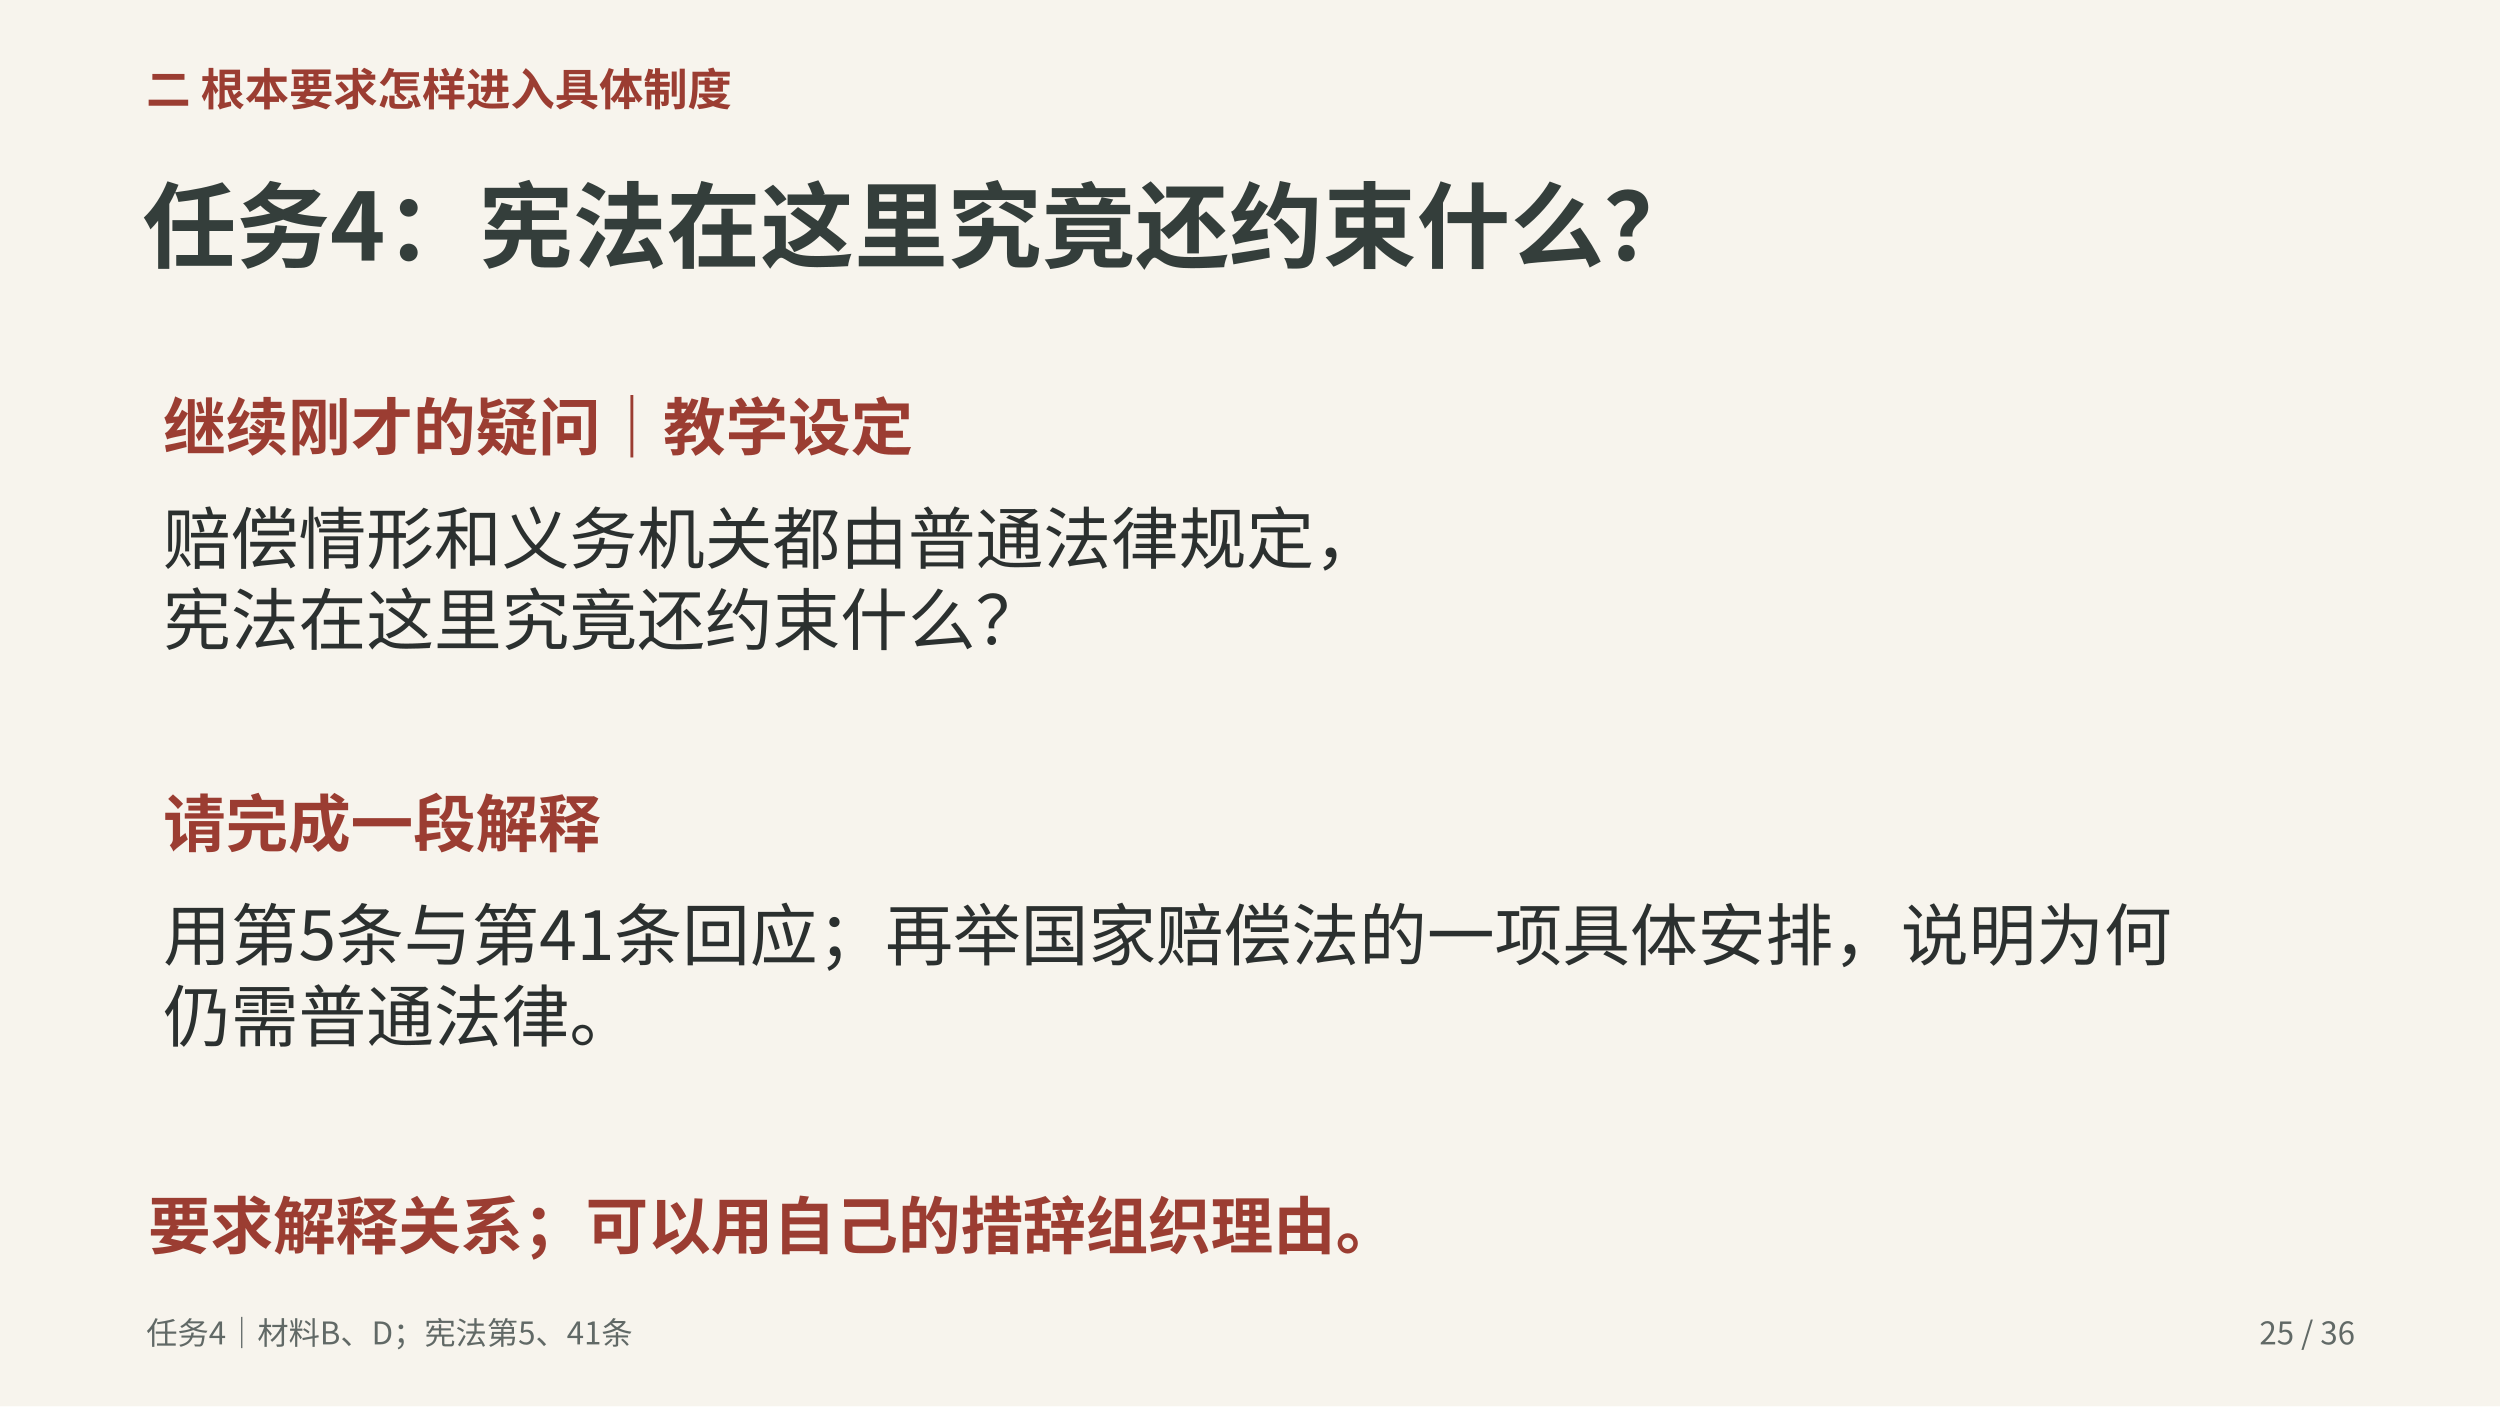
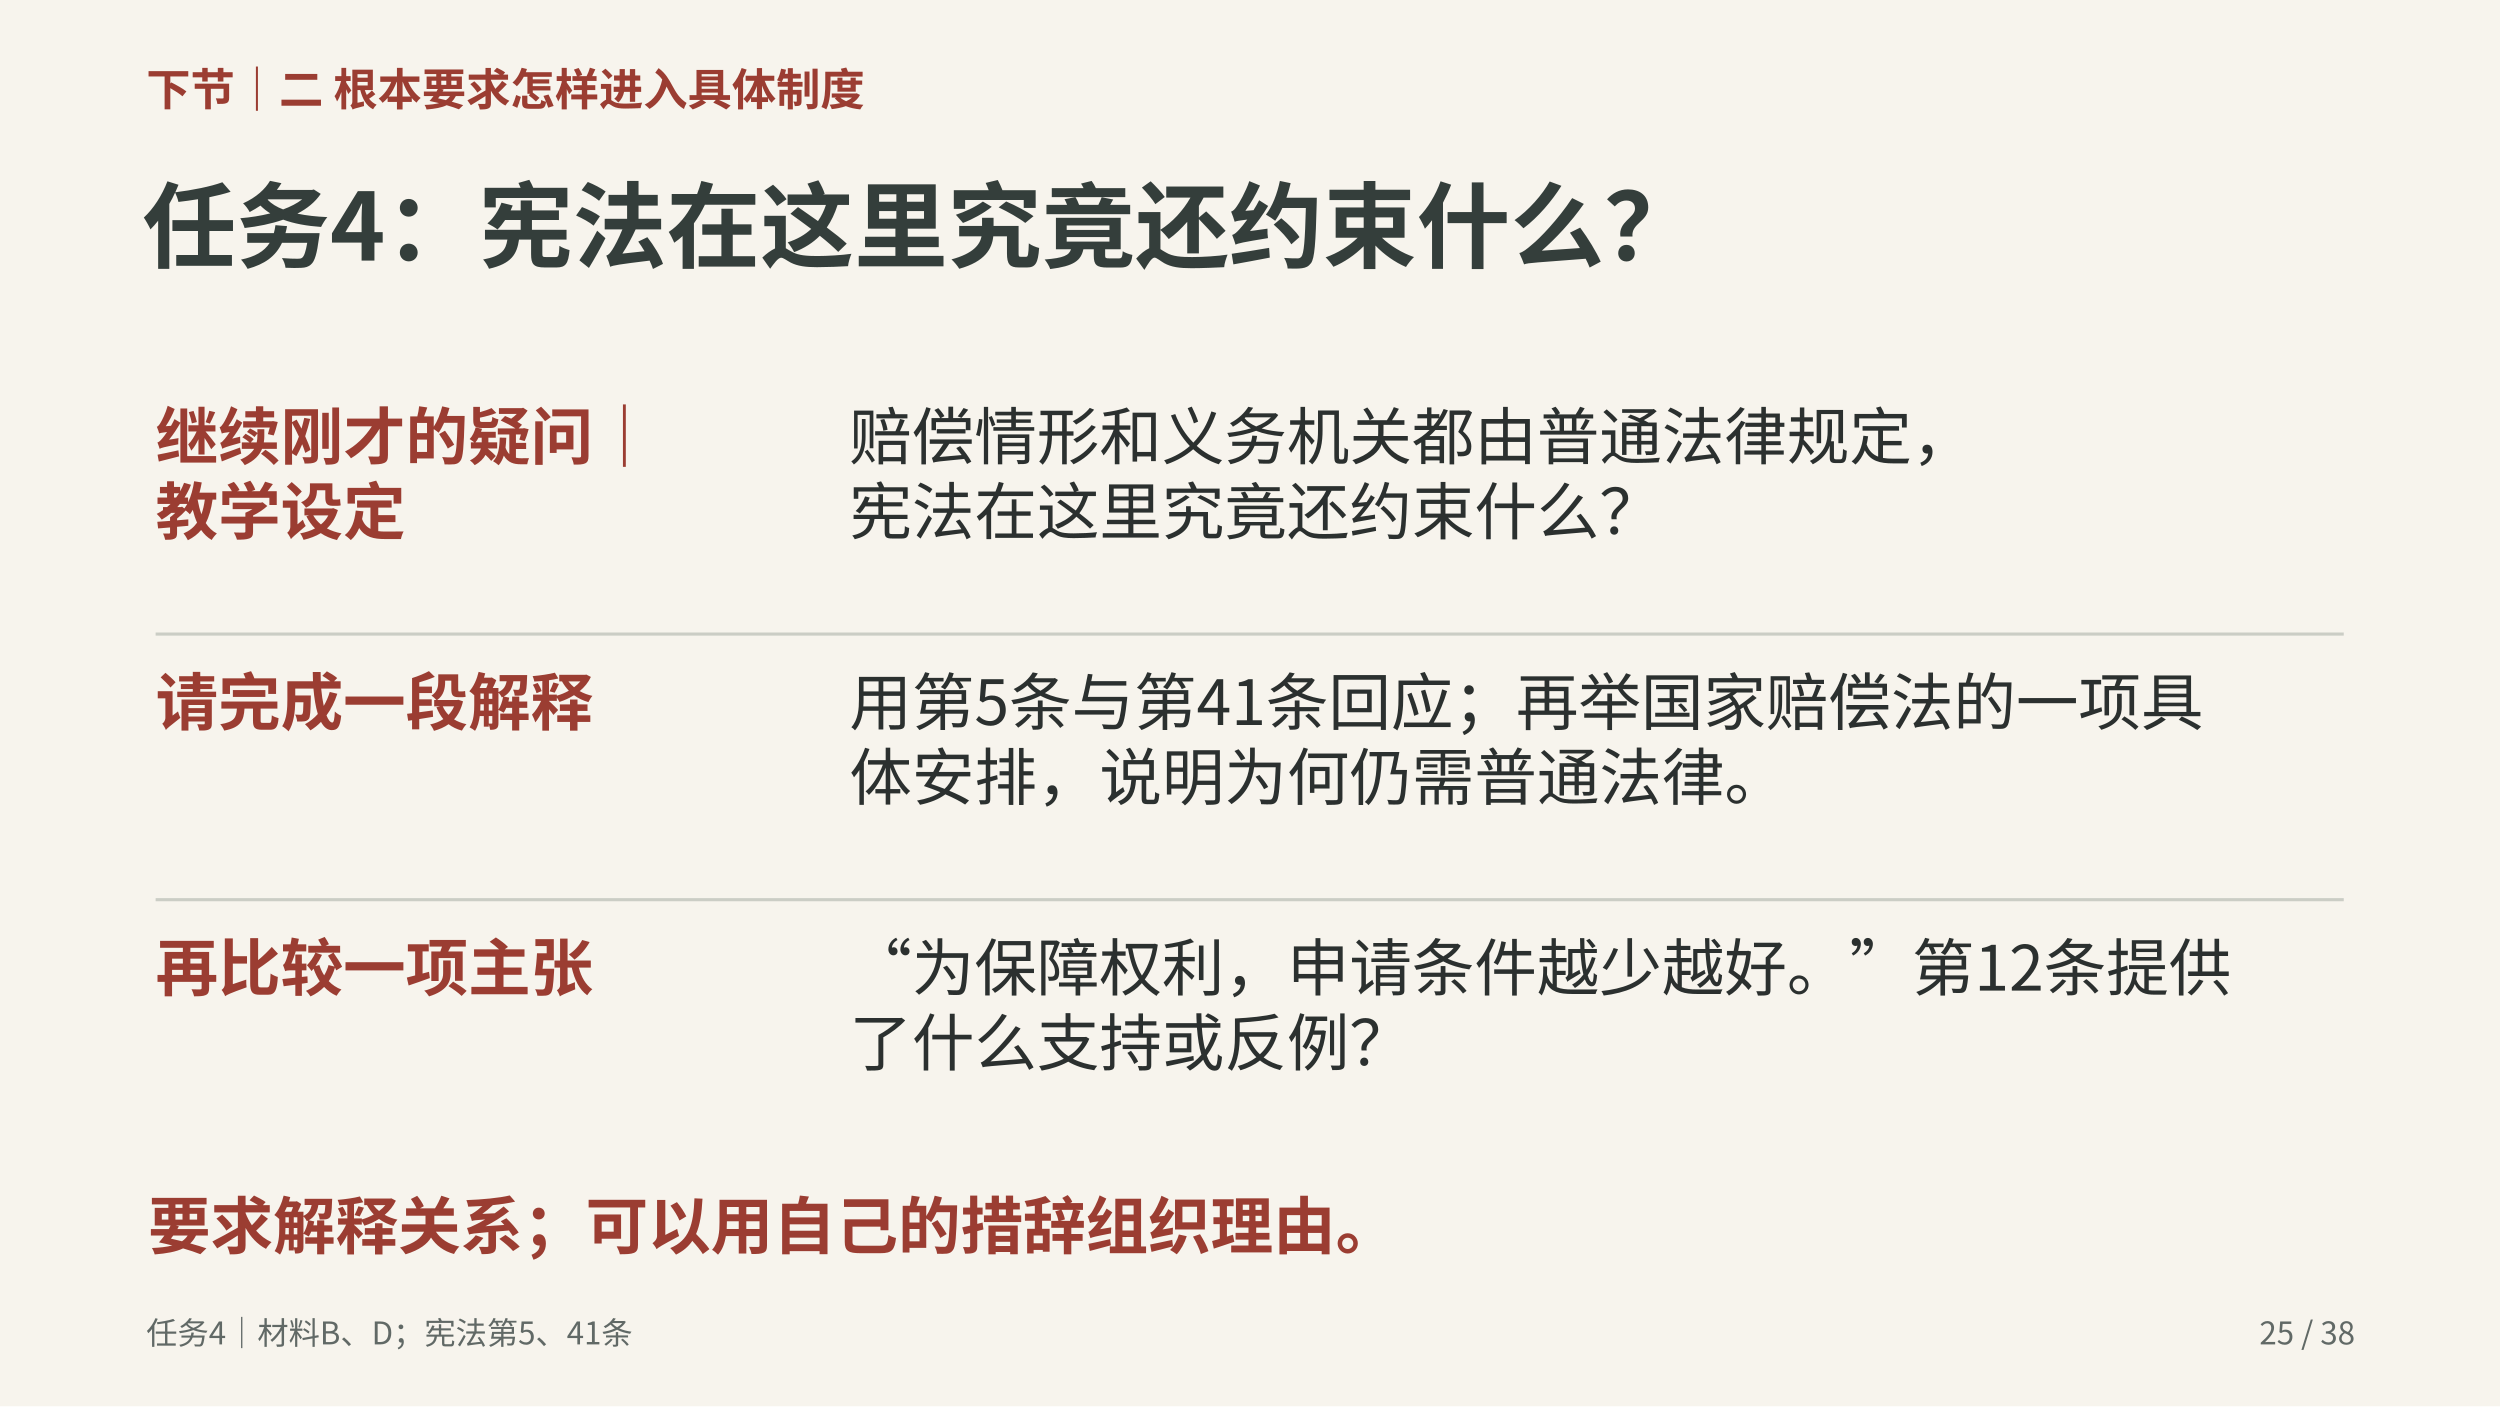
<svg xmlns="http://www.w3.org/2000/svg" viewBox="0 0 1600 900" width="1600" height="900">
  <defs>
    <marker id="arrow" viewBox="0 0 10 10" refX="8" refY="5" markerWidth="5" markerHeight="5" orient="auto-start-reverse">
      <path d="M 0 0 L 10 5 L 0 10 z" fill="#9B3D32" />
    </marker>
  </defs>
  <rect width="1600" height="900" fill="#F7F4ED" />
  <text x="93.6" y="67.5" font-family="Microsoft YaHei, Noto Sans CJK SC, sans-serif" font-size="28.333" font-weight="700" fill="#9B3D32" text-anchor="start">
-     <tspan x="93.6" dy="0">二 根本要求怎样进入具体制度</tspan>
+     <tspan x="93.6" dy="0">下节｜二 根本要求怎样进入具体制度</tspan>
  </text>
  <text x="91.2" y="166.8" font-family="Microsoft YaHei, Noto Sans CJK SC, sans-serif" font-size="60" font-weight="700" fill="#343E3B" text-anchor="start">
    <tspan x="91.2" dy="0">任务4：宪法在这里究竟还约束什么？</tspan>
  </text>
-   <text x="104.4" y="288" font-family="Microsoft YaHei, Noto Sans CJK SC, sans-serif" font-size="40" font-weight="700" fill="#9B3D32" text-anchor="start">
-     <tspan x="104.4" dy="0">继续刚才的疑问｜教学设定</tspan>
+   <text x="99.6" y="294" font-family="Microsoft YaHei, Noto Sans CJK SC, sans-serif" font-size="40" font-weight="700" fill="#9B3D32" text-anchor="start">
+     <tspan x="99.6" dy="0">继续刚才的疑问｜</tspan>
+     <tspan x="99.6" dy="48">教学设定</tspan>
  </text>
-   <text x="104.4" y="360.6" font-family="Microsoft YaHei, Noto Sans CJK SC, sans-serif" font-size="43.333" font-weight="400" fill="#2B302F" text-anchor="start">
-     <tspan x="104.4" dy="0">赔偿情形和义务机关都由普通法律规定，</tspan>
-     <tspan x="104.4" dy="52">宪法在这里究竟还约束什么？</tspan>
+   <text x="543.6" y="294" font-family="Microsoft YaHei, Noto Sans CJK SC, sans-serif" font-size="40" font-weight="400" fill="#2B302F" text-anchor="start">
+     <tspan x="543.6" dy="0">赔偿情形和义务机关都由普通法律规定，</tspan>
+     <tspan x="543.6" dy="48">宪法在这里究竟还约束什么？</tspan>
  </text>
-   <text x="104.4" y="541.8" font-family="Microsoft YaHei, Noto Sans CJK SC, sans-serif" font-size="40" font-weight="700" fill="#9B3D32" text-anchor="start">
-     <tspan x="104.4" dy="0">请完成一段解释</tspan>
+   <line x1="99.6" y1="405.8" x2="1500" y2="405.8" stroke="#CBCDC5" stroke-width="2" />
+   <text x="99.6" y="464" font-family="Microsoft YaHei, Noto Sans CJK SC, sans-serif" font-size="40" font-weight="700" fill="#9B3D32" text-anchor="start">
+     <tspan x="99.6" dy="0">请完成一段解释</tspan>
  </text>
-   <text x="104.4" y="614.4" font-family="Microsoft YaHei, Noto Sans CJK SC, sans-serif" font-size="43.333" font-weight="400" fill="#2B302F" text-anchor="start">
-     <tspan x="104.4" dy="0">用第5条与第41条回应；再举国家赔偿法的一项具体安排，说明为何</tspan>
-     <tspan x="104.4" dy="52">仍需普通法律。</tspan>
+   <text x="543.6" y="464" font-family="Microsoft YaHei, Noto Sans CJK SC, sans-serif" font-size="40" font-weight="400" fill="#2B302F" text-anchor="start">
+     <tspan x="543.6" dy="0">用第5条与第41条回应；再举国家赔偿法的一项具</tspan>
+     <tspan x="543.6" dy="48">体安排，说明为何仍需普通法律。</tspan>
+   </text>
+   <line x1="99.6" y1="575.8" x2="1500" y2="575.8" stroke="#CBCDC5" stroke-width="2" />
+   <text x="99.6" y="634" font-family="Microsoft YaHei, Noto Sans CJK SC, sans-serif" font-size="40" font-weight="700" fill="#9B3D32" text-anchor="start">
+     <tspan x="99.6" dy="0">再比较一项主张</tspan>
+   </text>
+   <text x="543.6" y="634" font-family="Microsoft YaHei, Noto Sans CJK SC, sans-serif" font-size="40" font-weight="400" fill="#2B302F" text-anchor="start">
+     <tspan x="543.6" dy="0">“为保障权利，申请条件越少越好。”第12条提供</tspan>
+     <tspan x="543.6" dy="48">了什么支持或反例？</tspan>
  </text>
  <text x="94.8" y="799.2" font-family="Microsoft YaHei, Noto Sans CJK SC, sans-serif" font-size="40" font-weight="700" fill="#9B3D32" text-anchor="start">
    <tspan x="94.8" dy="0">要求解释关系；可以用自己的措辞组织理由。</tspan>
  </text>
  <text x="93.6" y="860.4" font-family="Microsoft YaHei, Noto Sans CJK SC, sans-serif" font-size="20" font-weight="400" fill="#616966" text-anchor="start">
    <tspan x="93.6" dy="0">任务4｜材料B、D；宪法第5、41条</tspan>
  </text>
  <text x="1507.2" y="860.4" font-family="Microsoft YaHei, Noto Sans CJK SC, sans-serif" font-size="20" font-weight="400" fill="#616966" text-anchor="end">
-     <tspan x="1507.2" dy="0">25 / 36</tspan>
+     <tspan x="1507.2" dy="0">25 / 38</tspan>
  </text>
</svg>
